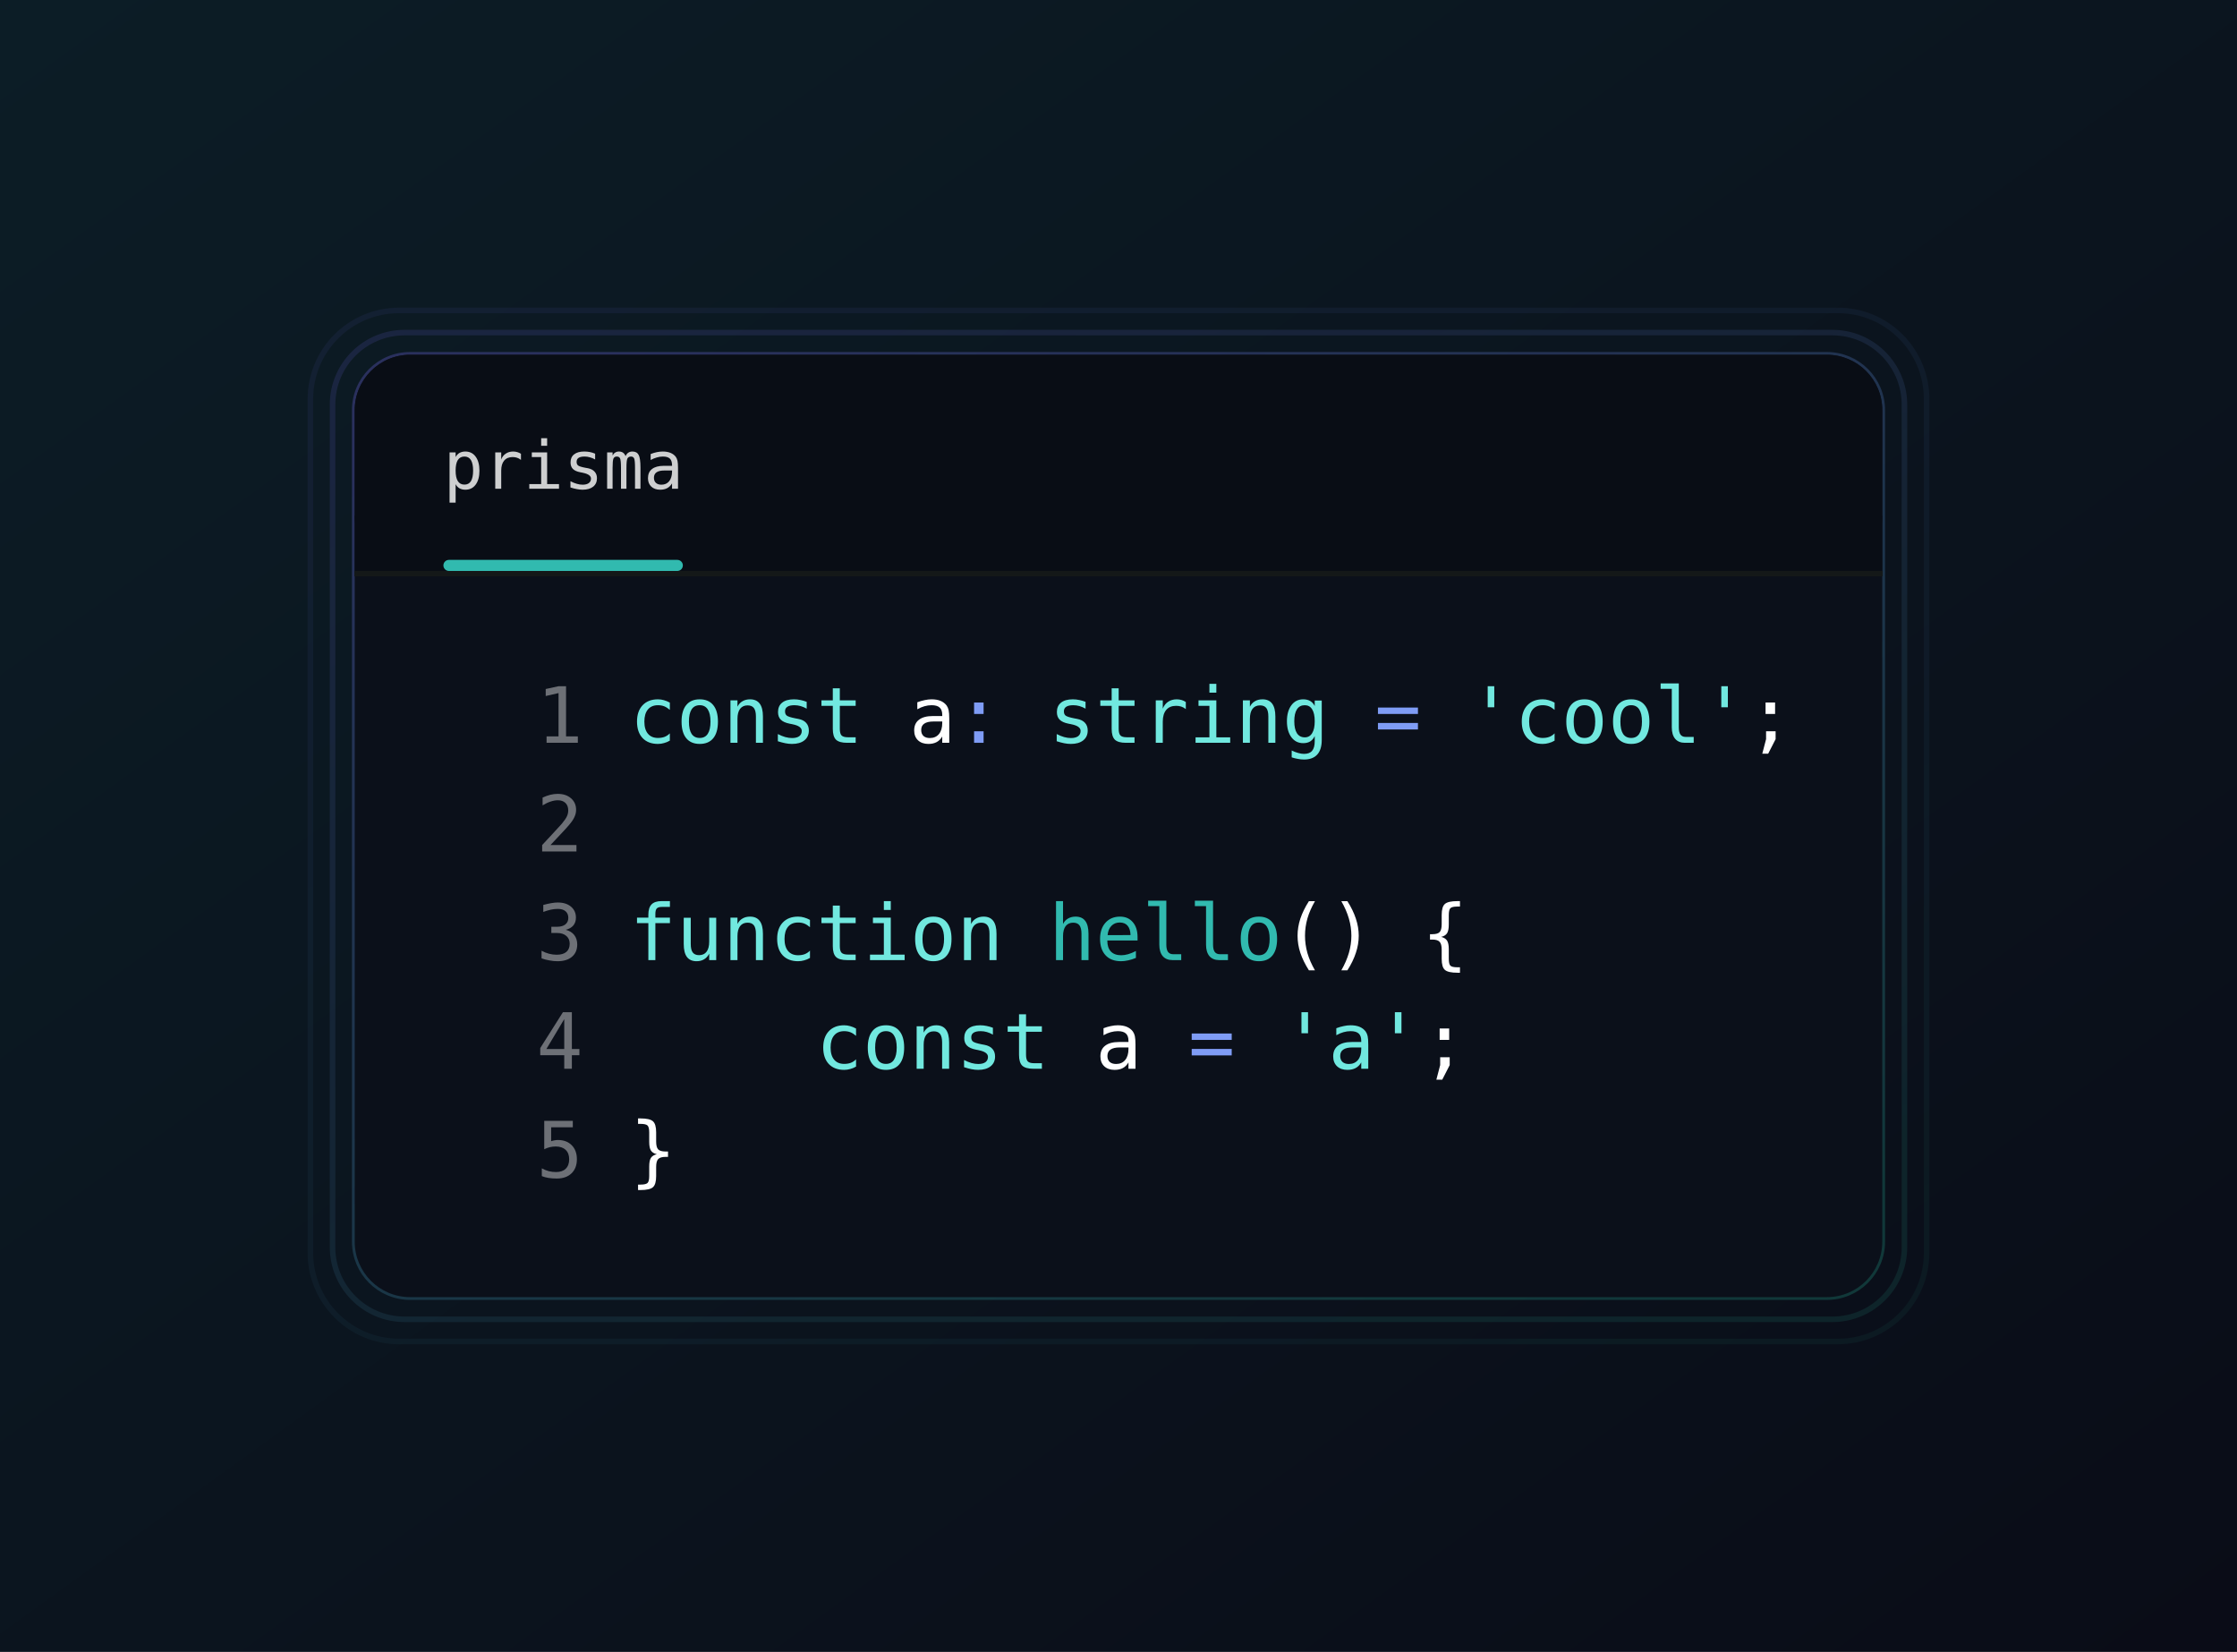
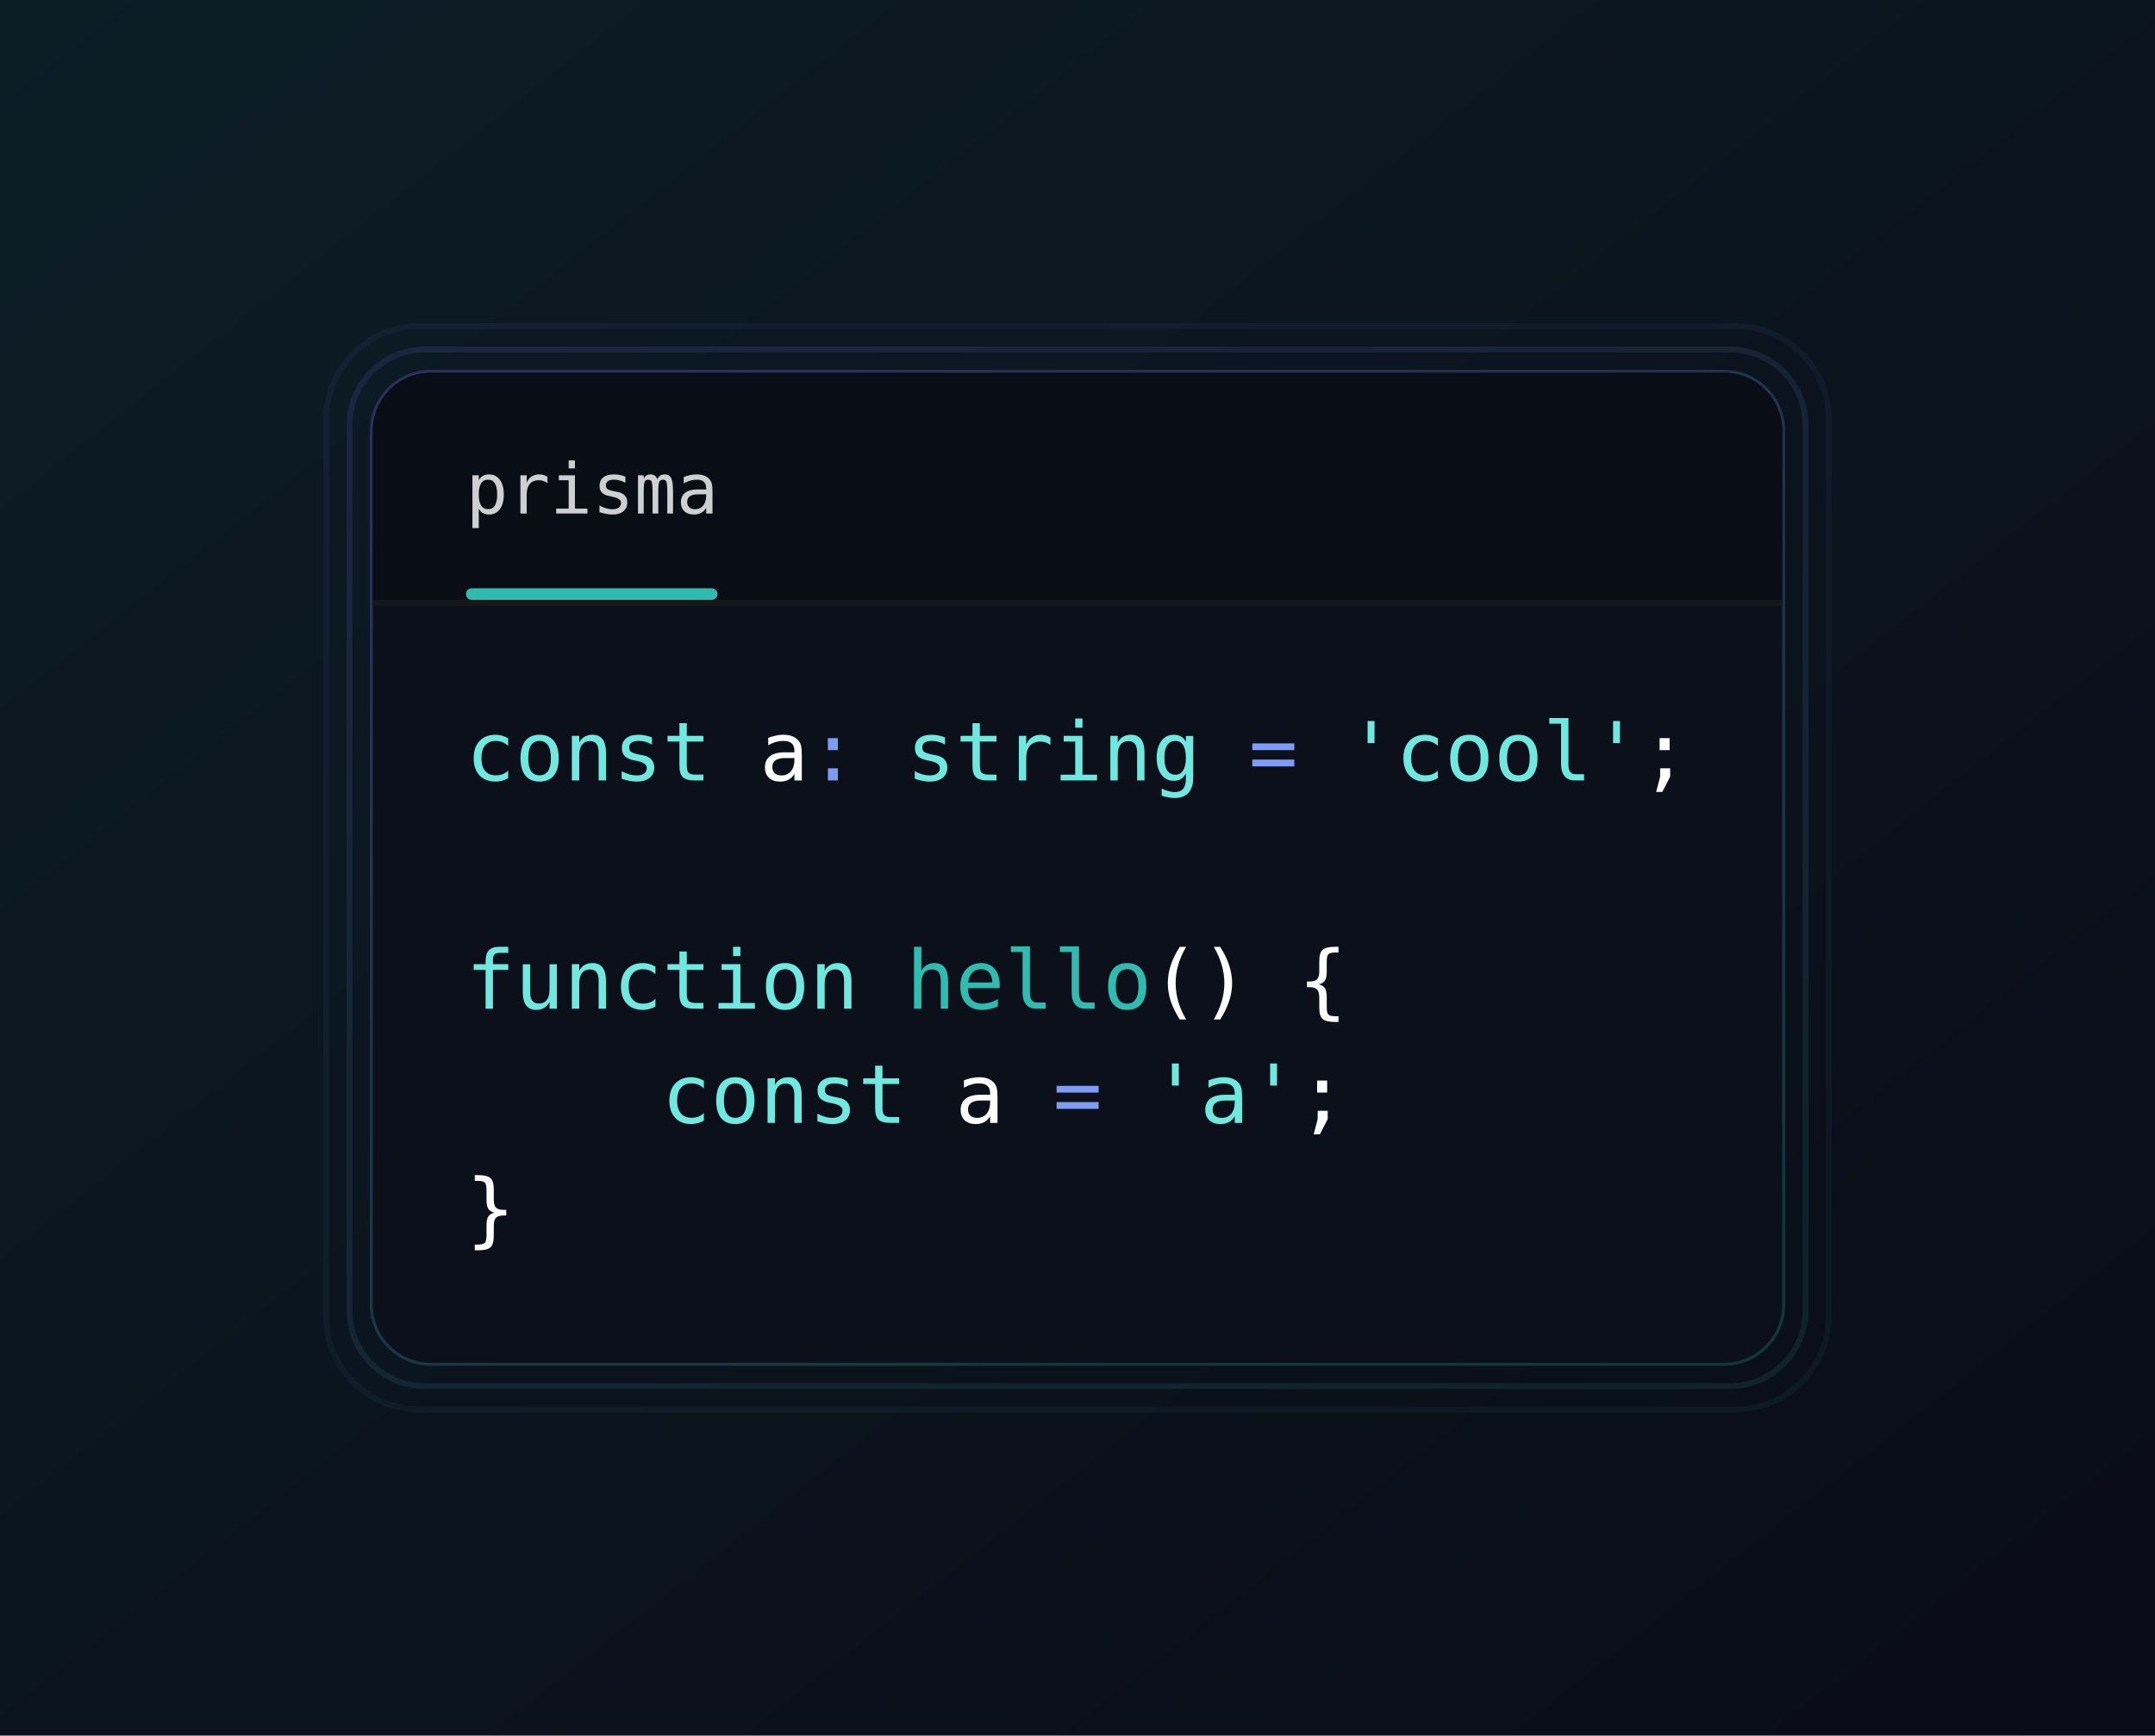
- <svg xmlns="http://www.w3.org/2000/svg" viewBox="0 0 403.6 298" width="403.6" height="298">
+ <svg xmlns="http://www.w3.org/2000/svg" viewBox="0 0 370 298" width="370" height="298">
  <defs>
    <linearGradient id="bg-gradient" x1="0%" y1="0%" x2="100%" y2="100%">
      <stop offset="0%" stop-color="#0c1d26" />
      <stop offset="100%" stop-color="#0a0c17" />
    </linearGradient>
  </defs>
-   <rect x="0" y="0" width="403.6" height="298" fill="url(#bg-gradient)" rx="0" ry="0" />
+   <rect x="0" y="0" width="370" height="298" fill="url(#bg-gradient)" rx="0" ry="0" />
  <g class="overlay">
    <defs>
      <linearGradient id="prisma-ring-0" x1="20%" y1="0%" x2="80%" y2="100%">
        <stop offset="0%" stop-color="#3e4083" />
        <stop offset="100%" stop-color="#16544f" />
      </linearGradient>
    </defs>
-     <rect x="64" y="64" width="275.6" height="170" fill="none" stroke="url(#prisma-ring-0)" stroke-width="1" rx="10" ry="10" opacity="0.6" />
+     <rect x="64" y="64" width="242" height="170" fill="none" stroke="url(#prisma-ring-0)" stroke-width="1" rx="10" ry="10" opacity="0.6" />
  </g>
  <g class="overlay">
    <defs>
      <linearGradient id="prisma-ring-4" x1="20%" y1="0%" x2="80%" y2="100%">
        <stop offset="0%" stop-color="#3e4083" />
        <stop offset="100%" stop-color="#16544f" />
      </linearGradient>
    </defs>
-     <rect x="60" y="60" width="283.6" height="178" fill="none" stroke="url(#prisma-ring-4)" stroke-width="1" rx="13" ry="13" opacity="0.3" />
+     <rect x="60" y="60" width="250" height="178" fill="none" stroke="url(#prisma-ring-4)" stroke-width="1" rx="13" ry="13" opacity="0.3" />
  </g>
  <g class="overlay">
    <defs>
      <linearGradient id="prisma-ring-8" x1="20%" y1="0%" x2="80%" y2="100%">
        <stop offset="0%" stop-color="#3e4083" />
        <stop offset="100%" stop-color="#16544f" />
      </linearGradient>
    </defs>
-     <rect x="56" y="56" width="291.6" height="186" fill="none" stroke="url(#prisma-ring-8)" stroke-width="1" rx="16" ry="16" opacity="0.15" />
+     <rect x="56" y="56" width="258" height="186" fill="none" stroke="url(#prisma-ring-8)" stroke-width="1" rx="16" ry="16" opacity="0.15" />
  </g>
  <g transform="translate(64, 64)">
-     <rect x="0" y="0" width="275.6" height="170" fill="#0b101a" rx="10" ry="10" />
+     <rect x="0" y="0" width="242" height="170" fill="#0b101a" rx="10" ry="10" />
    <g class="title-bar">
-       <rect x="0" y="0" width="275.6" height="39" fill="#090d15" rx="10" ry="10" />
-       <rect x="0" y="29" width="275.6" height="10" fill="#090d15" />
-       <rect x="0" y="39" width="275.6" height="1" fill="#141818" shape-rendering="crispEdges" />
+       <rect x="0" y="0" width="242" height="39" fill="#090d15" rx="10" ry="10" />
+       <rect x="0" y="29" width="242" height="10" fill="#090d15" />
+       <rect x="0" y="39" width="242" height="1" fill="#141818" shape-rendering="crispEdges" />
      <text x="16" y="24.17" fill="#ffffff" font-family="'JetBrains Mono', monospace" font-size="12" text-anchor="start" opacity="0.8">prisma</text>
      <rect x="16" y="37" width="43.2" height="2" fill="#31BAAF" rx="1" ry="1" />
    </g>
    <g class="text">
-       <text x="41.2" y="70" font-family="'JetBrains Mono', monospace" font-size="14" fill="#ffffff66" text-anchor="end" xml:space="preserve">1</text>
      <text y="70" font-family="'JetBrains Mono', monospace" font-size="14" xml:space="preserve">
-         <tspan x="49.6" fill="#71E8DF">const</tspan>
-         <tspan x="91.6" fill="#ffffff"> a</tspan>
-         <tspan x="108.4" fill="#7F9CF5">:</tspan>
-         <tspan x="116.8" fill="#ffffff"> </tspan>
-         <tspan x="125.2" fill="#71E8DF">string</tspan>
-         <tspan x="175.6" fill="#ffffff"> </tspan>
-         <tspan x="184" fill="#7F9CF5">=</tspan>
-         <tspan x="192.4" fill="#ffffff"> </tspan>
-         <tspan x="200.8" fill="#71E8DF">'cool'</tspan>
-         <tspan x="251.2" fill="#ffffff">;</tspan>
-       </text>
-       <text x="41.2" y="89.6" font-family="'JetBrains Mono', monospace" font-size="14" fill="#ffffff66" text-anchor="end" xml:space="preserve">2</text>
-       <text x="41.2" y="109.2" font-family="'JetBrains Mono', monospace" font-size="14" fill="#ffffff66" text-anchor="end" xml:space="preserve">3</text>
-       <text y="109.2" font-family="'JetBrains Mono', monospace" font-size="14" xml:space="preserve">
-         <tspan x="49.6" fill="#71E8DF">function</tspan>
-         <tspan x="116.8" fill="#ffffff"> </tspan>
-         <tspan x="125.2" fill="#31BAAF">hello</tspan>
-         <tspan x="167.2" fill="#ffffff">() {</tspan>
-       </text>
-       <text x="41.2" y="128.8" font-family="'JetBrains Mono', monospace" font-size="14" fill="#ffffff66" text-anchor="end" xml:space="preserve">4</text>
-       <text y="128.8" font-family="'JetBrains Mono', monospace" font-size="14" xml:space="preserve">
-         <tspan x="49.6" fill="#ffffff">    </tspan>
-         <tspan x="83.2" fill="#71E8DF">const</tspan>
-         <tspan x="125.2" fill="#ffffff"> a </tspan>
+         <tspan x="16" fill="#71E8DF">const</tspan>
+         <tspan x="58" fill="#ffffff"> a</tspan>
+         <tspan x="74.8" fill="#7F9CF5">:</tspan>
+         <tspan x="83.2" fill="#ffffff"> </tspan>
+         <tspan x="91.6" fill="#71E8DF">string</tspan>
+         <tspan x="142" fill="#ffffff"> </tspan>
        <tspan x="150.4" fill="#7F9CF5">=</tspan>
        <tspan x="158.8" fill="#ffffff"> </tspan>
-         <tspan x="167.2" fill="#71E8DF">'a'</tspan>
-         <tspan x="192.4" fill="#ffffff">;</tspan>
+         <tspan x="167.2" fill="#71E8DF">'cool'</tspan>
+         <tspan x="217.6" fill="#ffffff">;</tspan>
      </text>
-       <text x="41.2" y="148.4" font-family="'JetBrains Mono', monospace" font-size="14" fill="#ffffff66" text-anchor="end" xml:space="preserve">5</text>
+       <text y="109.2" font-family="'JetBrains Mono', monospace" font-size="14" xml:space="preserve">
+         <tspan x="16" fill="#71E8DF">function</tspan>
+         <tspan x="83.2" fill="#ffffff"> </tspan>
+         <tspan x="91.6" fill="#31BAAF">hello</tspan>
+         <tspan x="133.6" fill="#ffffff">() {</tspan>
+       </text>
+       <text y="128.8" font-family="'JetBrains Mono', monospace" font-size="14" xml:space="preserve">
+         <tspan x="16" fill="#ffffff">    </tspan>
+         <tspan x="49.6" fill="#71E8DF">const</tspan>
+         <tspan x="91.6" fill="#ffffff"> a </tspan>
+         <tspan x="116.8" fill="#7F9CF5">=</tspan>
+         <tspan x="125.2" fill="#ffffff"> </tspan>
+         <tspan x="133.6" fill="#71E8DF">'a'</tspan>
+         <tspan x="158.8" fill="#ffffff">;</tspan>
+       </text>
      <text y="148.4" font-family="'JetBrains Mono', monospace" font-size="14" xml:space="preserve">
-         <tspan x="49.6" fill="#ffffff">}</tspan>
+         <tspan x="16" fill="#ffffff">}</tspan>
      </text>
    </g>
  </g>
</svg>
